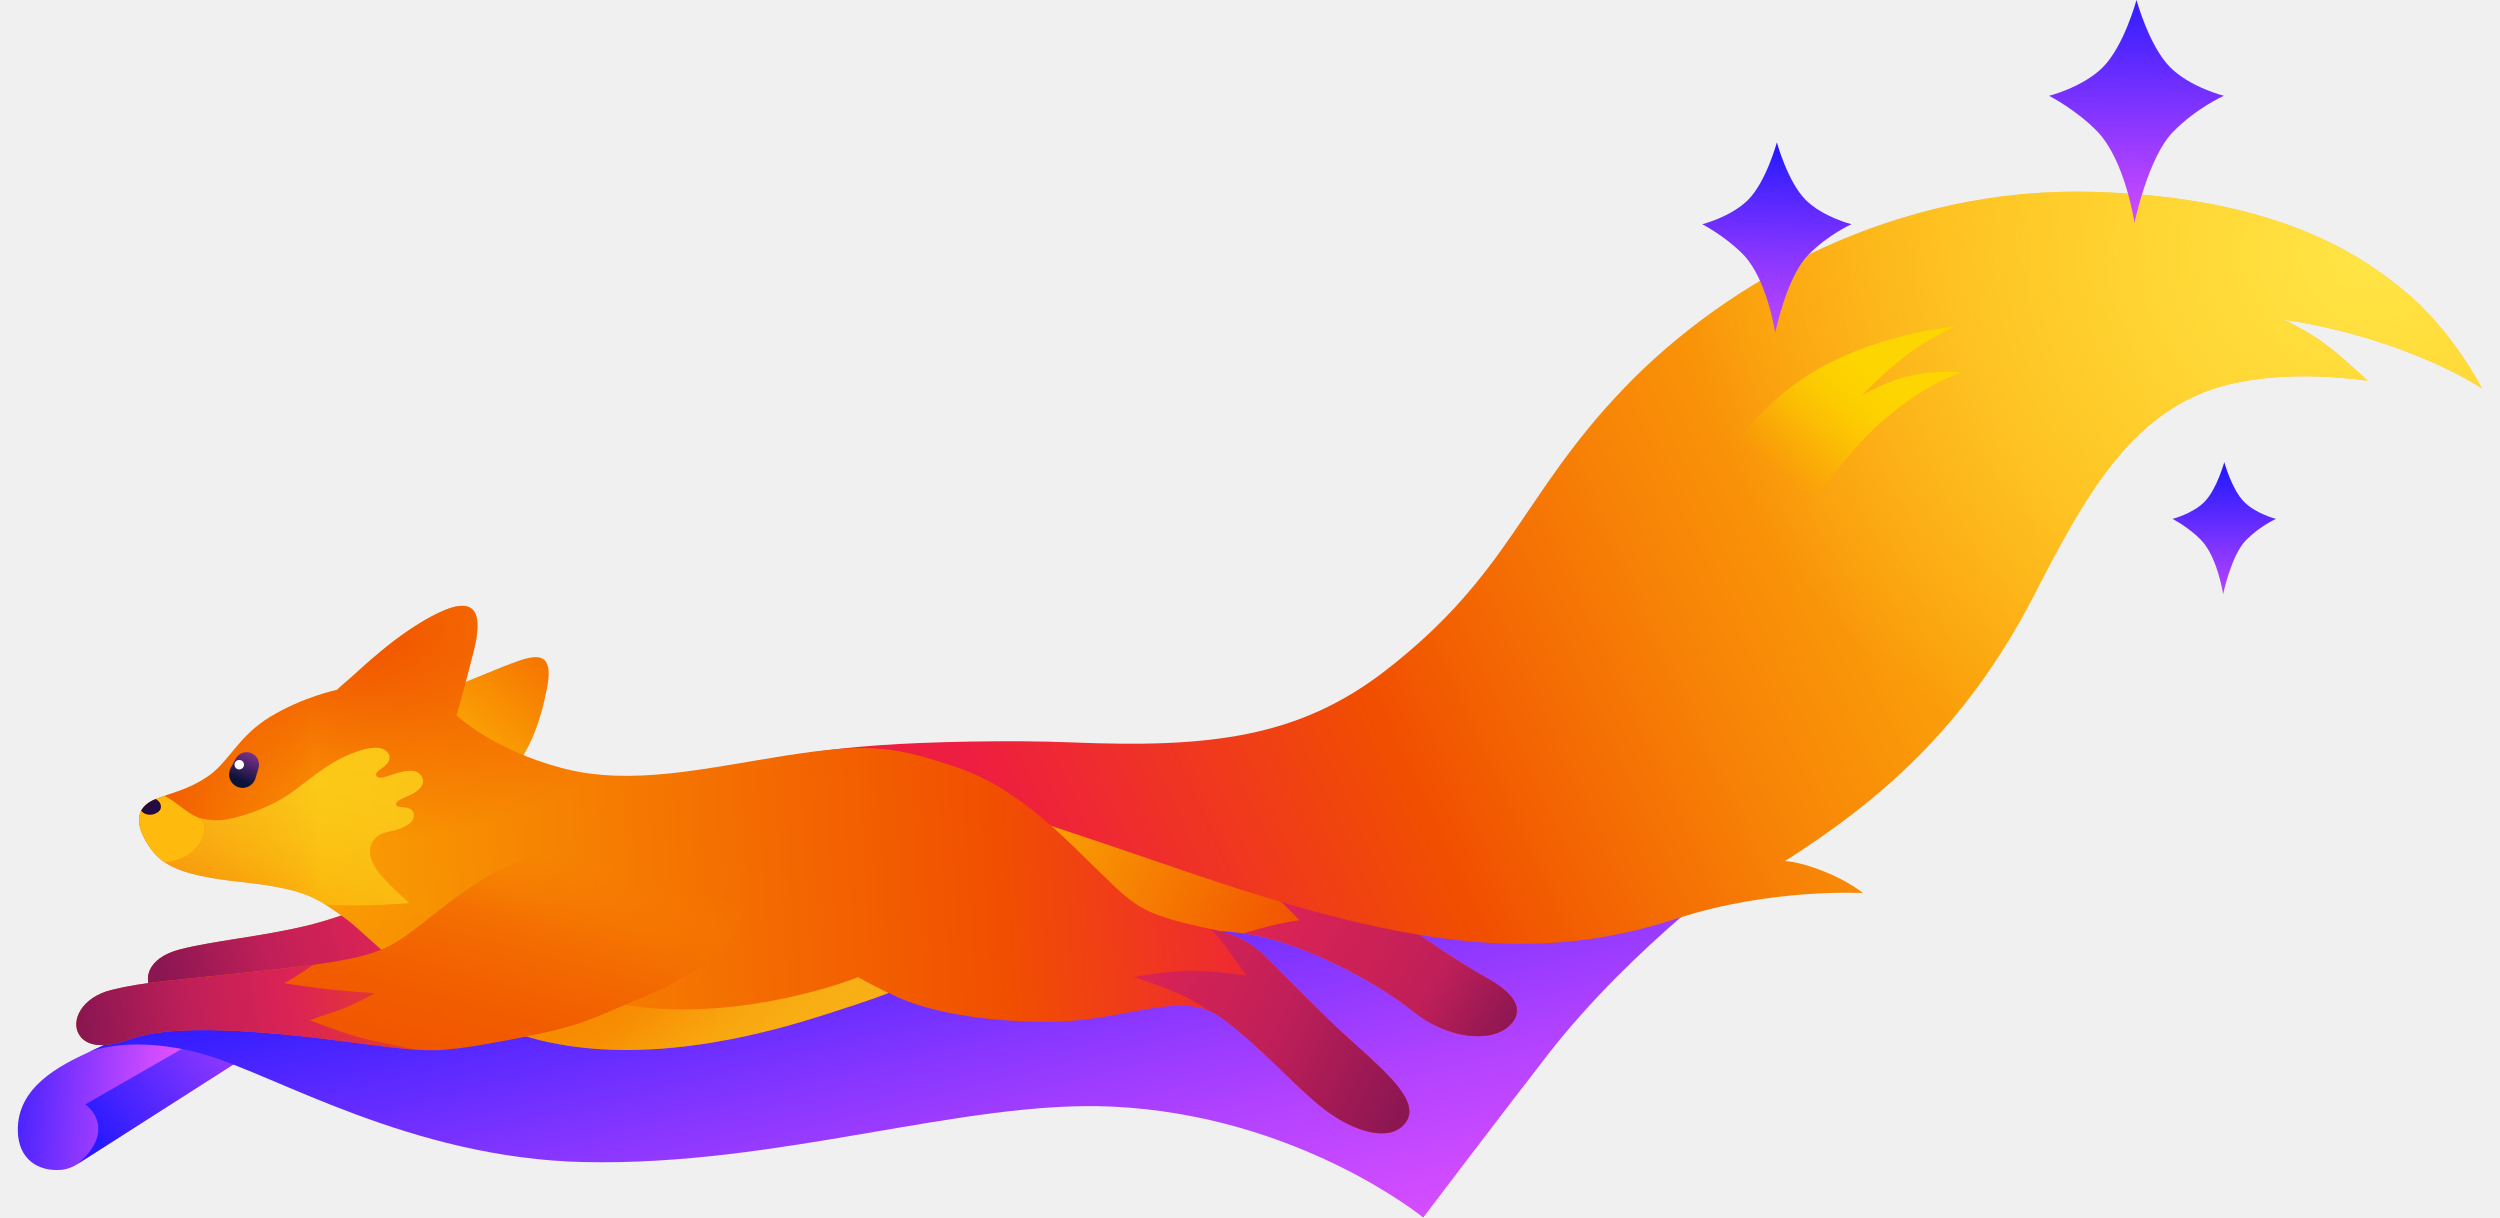
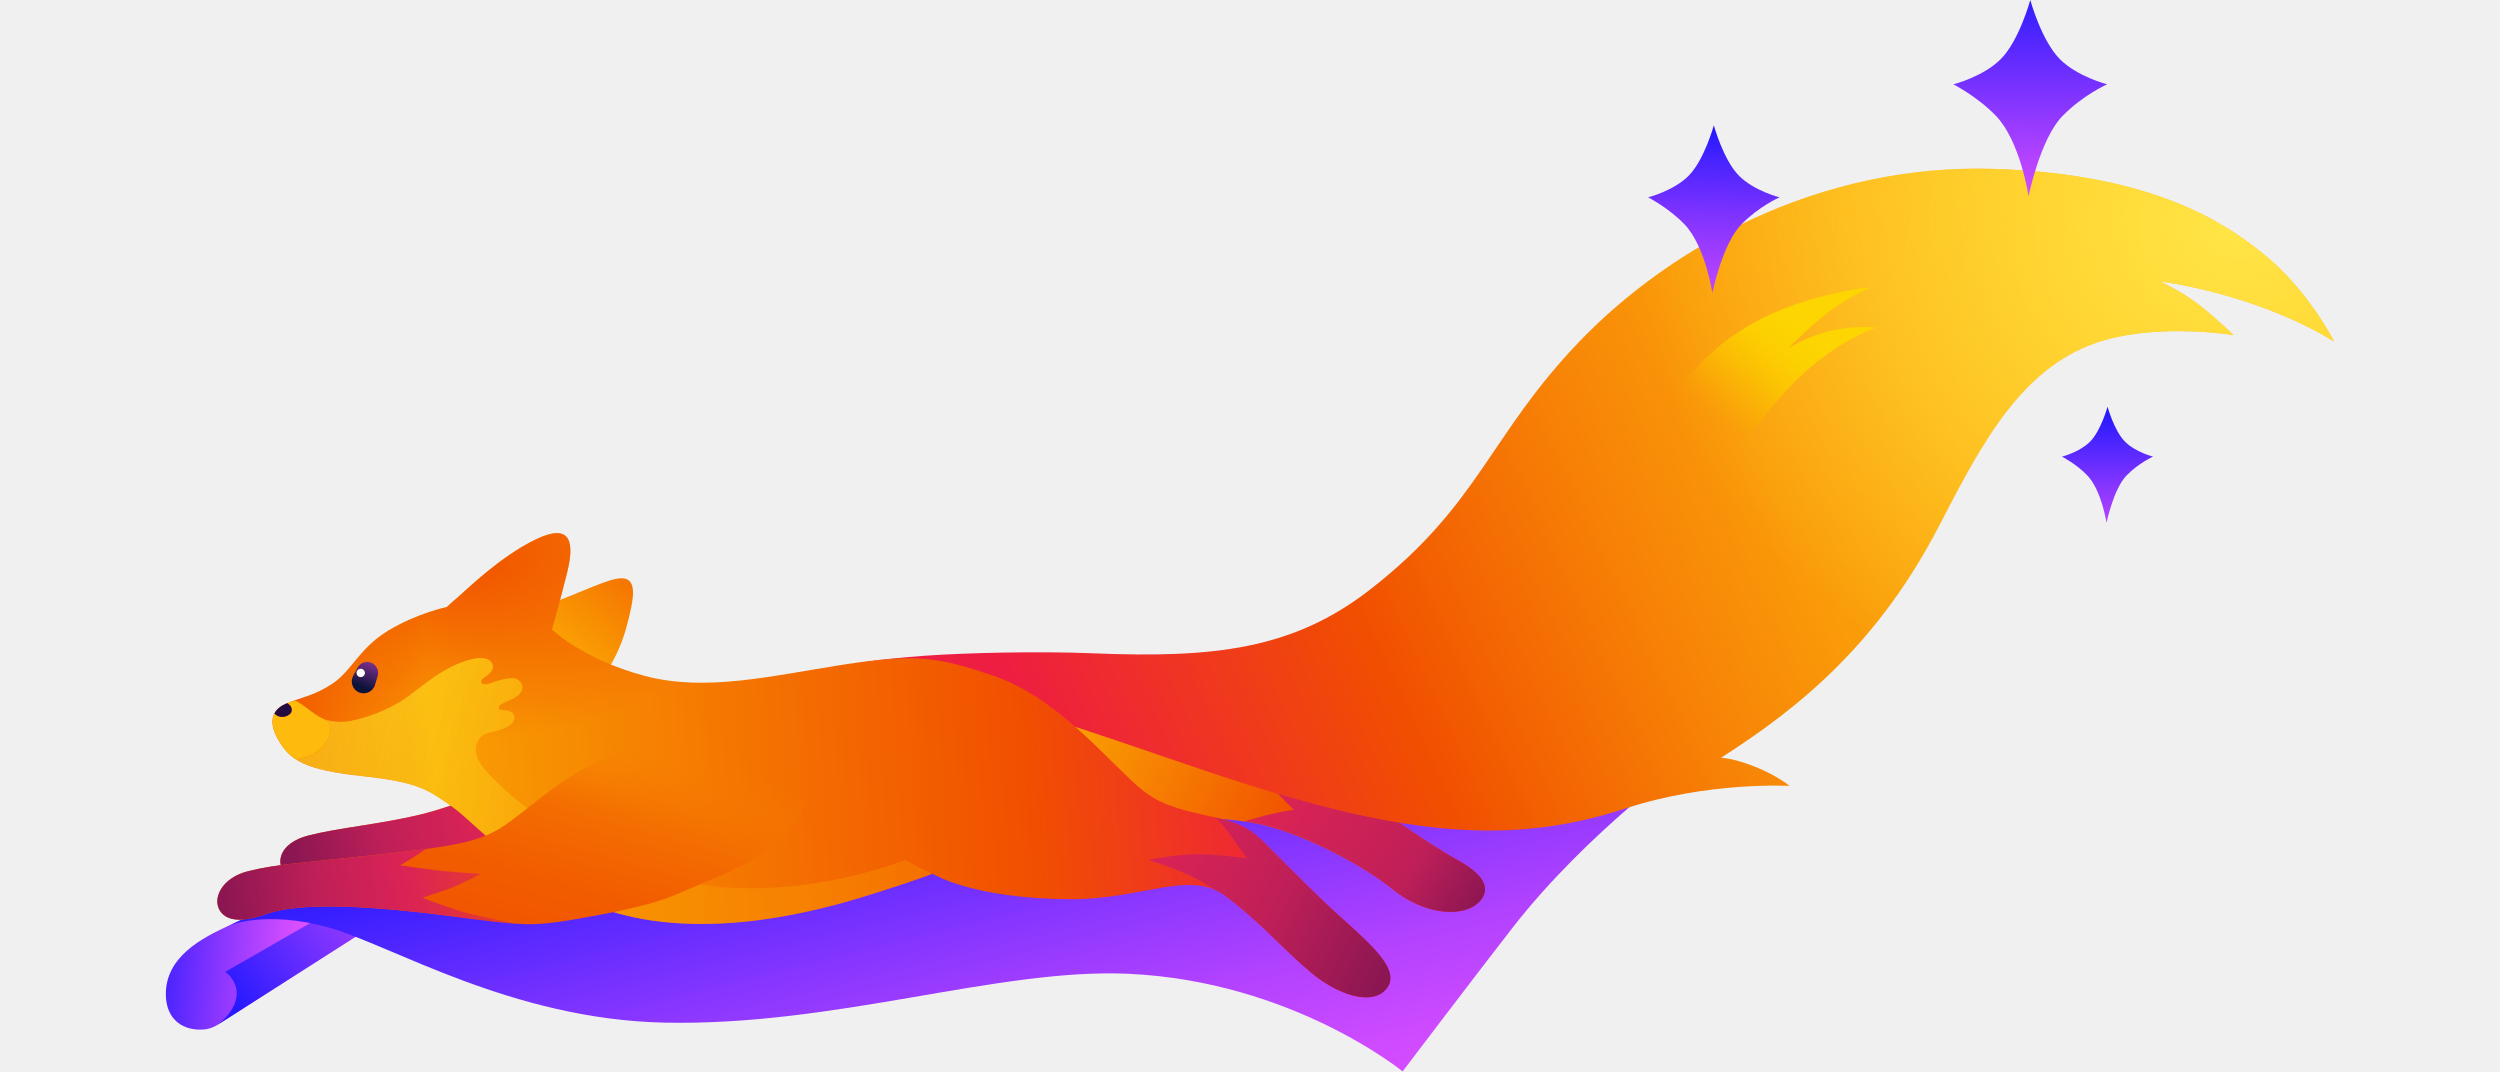
- <svg xmlns="http://www.w3.org/2000/svg" width="616" height="300" fill="none" viewBox="0 0 616 300">
-   <g clip-path="url(#clip0_24_1676)">
-     <path fill="url(#paint0_linear_24_1676)" d="M18.763 287.023s-1.725 1.073-3.637 1.225c-5.872.482-10.546-2.699-10.734-9.465-.304-10.93 10.323-16.229 17.687-19.643s28.652-11.833 28.652-11.833l28.125-4.469-9.991 12.182-50.11 31.994z" />
-     <path fill="url(#paint1_linear_24_1676)" d="M21.024 272.107s4.397 2.994 2.896 8.151c-1.162 3.995-5.157 6.765-5.157 6.765l50.11-31.995-10.778-4.209-37.062 21.297z" />
-     <path fill="url(#paint2_linear_24_1676)" d="M22.079 259.14s10.34-4.353 27.866.554c17.525 4.906 51.164 25.703 93.937 26.641 48.019 1.055 93.58-15.336 130.035-13.674 45.919 2.101 76.76 27.339 76.76 27.339s21.449-28.25 30.842-40.306c21.029-26.99 50.119-47.671 50.119-47.671s-50.476-6.658-100.247-7.712c-49.77-1.055-234.196 23.486-248.156 28.044S22.07 259.14 22.07 259.14z" />
-     <path fill="url(#paint3_linear_24_1676)" d="M251.19 227.368c33.871 1.922 48.895.787 60.727 3.682 11.833 2.896 27.705 11.216 36.115 18.053s19.394 8.124 24.014 3.504c3.941-3.942.787-8.151-6.05-11.833-4.272-2.297-23.925-14.46-44.427-32.075-13.584-11.672-57.76-21.557-73.266-22.343s-30.234-1.573-34.702 6.05c-9.992 17.052 14.46 33.649 37.589 34.962" />
-     <path fill="url(#paint4_linear_24_1676)" d="M372.037 252.607c3.941-3.942.787-8.151-6.05-11.833-4.272-2.297-23.925-14.46-44.427-32.075-1.858-1.591-4.298-3.155-7.14-4.665l-11.243-2.002s-2.976 8.061 2.279 11.395 14.719 13.316 14.719 13.316-5.085.697-9.813 2.1c-1.358.402-2.752.786-4.057 1.135 1.975.277 3.834.617 5.612 1.055 11.833 2.895 27.705 11.216 36.115 18.052s19.394 8.124 24.014 3.504z" />
-     <path fill="url(#paint5_linear_24_1676)" d="M38.264 245.242c-3.54-3.539-2.1-9.205 6.05-11.305s19.975-3.155 31.02-5.782c11.038-2.628 26.026-9.205 34.963-13.406 8.937-4.209 26.284 4.469 13.933 16.829-6.837 6.836-34.962 13.933-53.104 13.933-18.143 0-29.967 2.627-32.862-.26z" />
-     <path fill="url(#paint6_linear_24_1676)" d="M38.264 245.242c-3.54-3.539-2.1-9.205 6.05-11.305s19.975-3.155 31.02-5.782c11.038-2.628 26.026-9.205 34.963-13.406 8.937-4.209 26.284 4.469 13.933 16.829-6.837 6.836-34.962 13.933-53.104 13.933-18.143 0-29.967 2.627-32.862-.26z" />
-     <path fill="url(#paint7_linear_24_1676)" d="M102.405 172.691c12.619-4.468 20.243-8.15 25.766-9.991 5.523-1.842 8.151-.787 6.569 7.096-1.573 7.882-4.21 16.301-10.778 22.61s-21.557-19.715-21.557-19.715" />
-     <path fill="url(#paint8_linear_24_1676)" d="M439.798 212.184c23.067-14.683 44.453-32.701 61.281-65.303 12.226-23.692 23.612-45.204 46.205-51.656 16.328-4.666 36.106-1.403 36.106-1.403-9.116-8.41-11.913-10.69-20.68-15.068 18.222 2.627 36.901 9.41 48.805 16.908 0 0-7.159-14.353-19.778-24.523-9.839-7.927-29.993-22.45-75.563-23.853-49.091-1.51-90.783 22.084-116.021 48.368s-27.911 45.579-58.538 69.396c-21.556 16.766-43.613 19.277-77.61 17.874-15.202-.625-35.846-.134-47.321.697-28.054 2.056-29.645 5.613-29.645 5.613 24.533-1.403 48.368 5.961 103.402 24.89 55.026 18.928 87.548 23.772 122.68 12.234 23.129-7.596 45.918-6.309 45.918-6.309s-3.503-2.923-9.696-5.371c-6.194-2.458-9.545-2.512-9.545-2.512z" />
-     <path fill="url(#paint9_radial_24_1676)" d="M591.737 71.148c-9.839-7.927-29.992-22.45-75.563-23.853-45.766-1.412-85.09 19-110.659 43.077 10.09 35.918 38.019 66.599 76.153 86.091 6.953-8.374 13.468-18.062 19.412-29.573 12.226-23.692 23.611-45.204 46.204-51.656 16.328-4.666 36.106-1.404 36.106-1.404-9.116-8.41-11.913-10.688-20.68-15.068 18.222 2.628 36.901 9.411 48.805 16.91 0 0-7.158-14.353-19.778-24.524" />
-     <path fill="url(#paint10_linear_24_1676)" d="M458.691 97.504s3.709-3.969 9.723-8.938 13.406-8.15 13.406-8.15-20.77 1.84-36.803 12.35c-16.033 10.52-23.924 25.498-26.552 33.122-2.627 7.623 5.782 17.087 17.347 7.623 11.564-9.464 11.216-11.198 20.242-21.815 13.406-15.774 27.339-19.975 27.339-19.975s-7.177-.768-14.46 1.314c-5.523 1.573-10.251 4.469-10.251 4.469z" />
-     <path fill="url(#paint11_linear_24_1676)" d="M112.477 176.284s2.101-7.364 4.21-15.774c2.1-8.41 1.403-14.371-8.759-9.464-10.161 4.906-19.625 14.371-21.735 16.122-2.109 1.752-3.154 2.806-3.154 2.806s-8.41 1.752-16.471 6.659c-8.062 4.906-10.162 11.216-15.426 14.719s-8.758 3.852-12.968 5.612c-4.209 1.761-5.255 5.255-2.1 10.519s7.007 8.062 23.13 9.813 18.58 3.852 25.586 8.759c7.007 4.906 23.835 25.238 50.825 30.842 26.99 5.612 56.036-3.182 68.128-7.043 12.512-3.986 15.291-5.228 15.291-5.228s10.966 6.98 38.483 7.159c20.279.125 33.595-8.41 43.64-.876 9.813 7.364 16.319 15.121 23.835 21.377 7.364 6.131 16.301 9.116 20.502 5.255 5.559-5.103-2.914-12.422-12.539-21.091-6.613-5.961-13.218-12.78-17.427-16.945-5.791-5.72-7.364-8.204-16.471-10.43-3.789-.92-10.743-2.082-16.123-4.611-4.879-2.297-8.168-5.961-11.663-9.286-7.364-7.006-19.625-20.68-35.051-25.935-15.425-5.255-21.735-6.31-42.058-3.155-20.332 3.155-38.554 7.713-55.731 3.155s-25.936-12.968-25.936-12.968z" />
-     <path fill="url(#paint12_radial_24_1676)" d="m48.953 201.486.053.027c2.467.662 4.826.805 7.248.322 3.504-.697 10.278-2.69 15.89-6.774 5.613-4.085 9.348-7.597 15.658-9.813s7.713-.116 8.061.697c.349.822.117 2.216-1.984 3.503s-1.287 2.69 1.055 1.984c2.332-.697 6.89-2.69 8.642-.581s-.232 3.968-2.216 4.907c-1.984.938-3.969 1.519-3.736 2.574s3.736-.117 4.325 2.1c.59 2.216-2.573 3.852-6.425 4.558-3.852.697-6.542 4.79-1.868 10.403 1.215 1.456 3.682 4.039 7.257 7.14 34.372-2.824 63.614-15.899 79.754-34.193-15.032 2.511-28.947 4.442-42.227.921-17.178-4.558-25.936-12.968-25.936-12.968s2.1-7.364 4.209-15.774c2.101-8.41 1.404-14.371-8.758-9.465s-19.626 14.371-21.735 16.123c-2.1 1.752-3.155 2.806-3.155 2.806s-8.41 1.752-16.47 6.658c-8.062 4.907-10.162 11.216-15.426 14.72-4.272 2.851-7.391 3.61-10.671 4.745.903.402 1.779.957 2.78 1.716 2.457 1.841 3.682 2.806 5.692 3.682z" />
-     <path fill="url(#paint13_radial_24_1676)" d="M218.936 244.67c-4.656-2.234-7.498-3.896-7.498-3.896s-27.339 11.037-55.991 7.096c-25.194-3.468-44.382-16.516-54.552-25.346-4.585.376-9.259.572-14.004.572-2.226 0-4.424-.044-6.614-.134 1.412.885 2.833 1.904 4.513 3.084 7.007 4.906 23.836 25.238 50.826 30.841 26.99 5.613 56.035-3.181 68.127-7.042 11.207-3.575 14.603-4.942 15.193-5.183z" opacity=".6" />
-     <path fill="url(#paint14_radial_24_1676)" d="M100.895 222.533c-3.575-3.101-6.042-5.684-7.257-7.14-4.674-5.613-1.984-9.697 1.868-10.403 3.852-.697 7.006-2.333 6.425-4.558-.58-2.225-4.093-1.055-4.325-2.1s1.752-1.636 3.736-2.574c1.984-.939 3.968-2.806 2.216-4.907s-6.31-.116-8.642.581c-2.333.697-3.155-.697-1.055-1.984s2.333-2.69 1.984-3.503c-.348-.822-1.751-2.923-8.06-.697s-10.046 5.728-15.659 9.813c-5.612 4.084-12.387 6.077-15.89 6.774-2.422.483-4.79.34-7.248-.322 1.966.912 2.11 4.21-.661 7.418-1.904 2.207-4.647 3.262-7.588 3.637 3.334 2.181 8.598 3.638 18.455 4.71 12.253 1.332 16.614 2.869 21.074 5.684 2.19.081 4.397.134 6.613.134 4.746 0 9.42-.196 14.005-.572z" opacity=".6" />
-     <path fill="url(#paint15_linear_24_1676)" d="M332.946 256.458c-6.613-5.961-13.218-12.78-17.427-16.944-5.791-5.72-7.364-8.205-16.471-10.43-.215-.054-.447-.107-.679-.161 1.358 1.43 3.011 3.307 4.289 5.184 2.101 3.074 4.558 6.309 4.558 6.309s-6.488-1.054-12.789-1.224-15.068 1.573-15.068 1.573 5.961 1.751 11.744 4.379c2.52 1.144 4.942 2.627 6.872 3.932a14.8 14.8 0 0 1 3.182 1.823c9.813 7.365 16.319 15.122 23.835 21.378 7.364 6.131 16.301 9.116 20.502 5.255 5.559-5.103-2.914-12.423-12.539-21.092z" />
-     <path fill="#ffbb0d" d="M48.336 208.94c2.78-3.208 2.628-6.506.661-7.418-.018 0-.035-.018-.053-.027-2.02-.875-3.245-1.841-5.693-3.682-1.01-.759-1.886-1.313-2.78-1.716a42 42 0 0 0-2.109.787c1.332.795 1.421 1.823 1.153 2.52-.26.67-1.913 1.805-3.673 1.126a2.8 2.8 0 0 1-1.064-.759c-.992 1.903-.643 4.468 1.287 7.703 1.225 2.047 2.565 3.718 4.683 5.103 2.94-.384 5.675-1.438 7.588-3.637" />
-     <path fill="#210b40" d="M35.842 200.53c1.76.679 3.414-.456 3.673-1.126.268-.697.179-1.734-1.153-2.52-.062.027-.125.044-.188.071-1.626.68-2.77 1.618-3.396 2.815.295.322.644.59 1.064.76" />
-     <path fill="url(#paint16_linear_24_1676)" d="M127.125 212.56c-9.116 3.682-15.836 9.321-23.656 15.425-8.758 6.837-11.913 8.32-38.653 11.216-21.815 2.359-29.17 2.672-37.402 4.728-7.364 1.841-10.09 7.641-7.855 11.1s7.775 2.466 10.635 1.635c3.52-1.019 9.464-4.558 38.787-1.868 16.846 1.546 29.993 4.219 38.554 3.968 4.648-.134 10.591-1.161 17.526-2.457 19.715-3.682 20.993-5.55 33.871-10.805s27.08-15.247 23.925-26.552-18.33-21.494-55.723-6.399z" />
-     <path fill="url(#paint17_linear_24_1676)" d="M90.519 256.11c-5.434-1.224-14.192-4.728-14.192-4.728s3.334-1.224 6.658-2.279c3.334-1.054 9.464-4.379 9.464-4.379s-4.379-.348-8.937-.697-13.495-1.752-13.495-1.752 1.225-.697 3.504-2.1c.84-.518 2.243-1.457 3.682-2.44-3.468.474-7.534.948-12.387 1.475-21.815 2.359-29.17 2.672-37.402 4.728-7.364 1.841-10.09 7.641-7.855 11.1 2.332 3.619 7.775 2.466 10.635 1.635 3.52-1.019 9.464-4.558 38.787-1.868 13.825 1.269 25.158 3.289 33.505 3.843-4.737-.983-9.58-1.993-11.967-2.529z" />
-     <path fill="url(#paint18_linear_24_1676)" d="m58.077 186.946-1.233 2.288a3.323 3.323 0 0 0 1.59 4.62 3.325 3.325 0 0 0 4.514-2.091l.75-2.485a3.07 3.07 0 0 0-1.742-3.7 3.065 3.065 0 0 0-3.888 1.368z" />
-     <path fill="#fff" d="M58.953 189.591a1.17 1.17 0 1 0 0-2.341 1.17 1.17 0 0 0 0 2.341" />
-     <path fill="url(#paint19_linear_24_1676)" d="M444.901 49.234c-4.424-4.424-7.078-14.156-7.078-14.156s-2.654 9.723-7.078 14.156c-4.245 4.245-11.324 6.015-11.324 6.015s5.827 3.003 10.198 7.57c5.836 6.104 7.784 19.196 7.784 19.196s2.833-13.798 8.141-19.196c4.987-5.077 10.671-7.57 10.671-7.57s-7.078-1.77-11.323-6.015z" />
-     <path fill="url(#paint20_linear_24_1676)" d="M534.719 16.56C529.535 11.377 526.434 0 526.434 0s-3.101 11.386-8.285 16.56c-4.969 4.97-13.253 7.043-13.253 7.043s6.819 3.512 11.94 8.856c6.828 7.141 9.107 22.46 9.107 22.46s3.315-16.15 9.527-22.46c5.835-5.934 12.494-8.856 12.494-8.856s-8.285-2.074-13.254-7.043z" />
-     <path fill="url(#paint21_linear_24_1676)" d="M552.968 123.68c-3.065-3.065-4.906-9.813-4.906-9.813s-1.841 6.739-4.907 9.813c-2.94 2.94-7.846 4.174-7.846 4.174s4.039 2.082 7.069 5.246c4.048 4.227 5.398 13.307 5.398 13.307s1.966-9.563 5.639-13.307c3.459-3.512 7.4-5.246 7.4-5.246s-4.906-1.225-7.847-4.174" />
+ <svg xmlns="http://www.w3.org/2000/svg" width="700" height="300" fill="none" viewBox="0 0 700 300">
+   <g clip-path="url(#a)">
+     <path fill="url(#b)" d="M60.813 287.024s-1.725 1.072-3.638 1.224c-5.871.483-10.546-2.699-10.733-9.464-.304-10.93 10.322-16.23 17.686-19.644s28.653-11.833 28.653-11.833l28.124-4.468-9.991 12.181-50.11 31.995z" />
+     <path fill="url(#c)" d="M63.074 272.107s4.397 2.994 2.895 8.151c-1.161 3.995-5.156 6.765-5.156 6.765l50.11-31.994-10.778-4.21-37.062 21.297z" />
+     <path fill="url(#d)" d="M64.128 259.14s10.34-4.353 27.866.554c17.526 4.906 51.165 25.703 93.938 26.641 48.019 1.055 93.58-15.336 130.034-13.673 45.919 2.1 76.761 27.338 76.761 27.338s21.449-28.25 30.842-40.306c21.029-26.99 50.119-47.67 50.119-47.67s-50.477-6.659-100.247-7.713-234.196 23.486-248.156 28.044-61.166 26.785-61.166 26.785z" />
+     <path fill="url(#e)" d="M293.239 227.369c33.872 1.921 48.895.786 60.728 3.682s27.705 11.216 36.115 18.053c8.41 6.836 19.393 8.123 24.014 3.503 3.941-3.941.786-8.151-6.051-11.833-4.272-2.297-23.924-14.46-44.426-32.075-13.584-11.672-57.76-21.556-73.266-22.343s-30.234-1.573-34.703 6.051c-9.992 17.052 14.46 33.648 37.589 34.962" />
+     <path fill="url(#f)" d="M414.086 252.607c3.942-3.942.787-8.151-6.05-11.833-4.272-2.297-23.925-14.46-44.426-32.075-1.859-1.591-4.299-3.155-7.141-4.665l-11.243-2.002s-2.976 8.061 2.279 11.395 14.72 13.316 14.72 13.316-5.086.697-9.813 2.1c-1.359.402-2.753.786-4.058 1.135 1.975.277 3.834.617 5.613 1.055 11.832 2.895 27.705 11.216 36.114 18.052 8.41 6.837 19.394 8.124 24.014 3.504z" />
+     <path fill="url(#g)" d="M80.313 245.242c-3.539-3.539-2.1-9.205 6.05-11.305s19.975-3.155 31.021-5.782c11.038-2.628 26.025-9.205 34.962-13.406 8.937-4.209 26.284 4.469 13.933 16.829-6.837 6.836-34.962 13.933-53.104 13.933s-29.966 2.627-32.862-.26z" />
+     <path fill="url(#h)" d="M80.313 245.242c-3.539-3.539-2.1-9.205 6.05-11.305s19.975-3.155 31.021-5.782c11.038-2.628 26.025-9.205 34.962-13.406 8.937-4.209 26.284 4.469 13.933 16.829-6.837 6.836-34.962 13.933-53.104 13.933s-29.966 2.627-32.862-.26z" />
+     <path fill="url(#i)" d="M144.455 172.691c12.619-4.468 20.242-8.15 25.765-9.991s8.151-.787 6.569 7.096c-1.573 7.882-4.209 16.301-10.778 22.611-6.569 6.309-21.556-19.716-21.556-19.716" />
+     <path fill="url(#j)" d="M481.848 212.184c23.066-14.683 44.453-32.7 61.281-65.303 12.226-23.692 23.612-45.204 46.205-51.656 16.328-4.665 36.106-1.403 36.106-1.403-9.116-8.41-11.913-10.689-20.681-15.068 18.223 2.627 36.901 9.41 48.806 16.909 0 0-7.159-14.353-19.778-24.524-9.84-7.927-29.993-22.45-75.563-23.853-49.092-1.51-90.783 22.084-116.021 48.368-25.239 26.284-27.911 45.579-58.538 69.396-21.557 16.766-43.613 19.278-77.61 17.874-15.202-.625-35.847-.134-47.322.698-28.053 2.055-29.644 5.612-29.644 5.612 24.532-1.403 48.367 5.961 103.402 24.89 55.026 18.929 87.548 23.772 122.679 12.235 23.129-7.597 45.919-6.31 45.919-6.31s-3.503-2.922-9.697-5.371c-6.193-2.458-9.544-2.511-9.544-2.511z" />
+     <path fill="url(#k)" d="M633.787 71.148c-9.84-7.927-29.993-22.45-75.563-23.853-45.767-1.412-85.09 19-110.659 43.077 10.09 35.918 38.018 66.599 76.153 86.091 6.953-8.374 13.468-18.062 19.411-29.573 12.226-23.692 23.612-45.204 46.205-51.656 16.328-4.666 36.106-1.404 36.106-1.404-9.116-8.41-11.913-10.688-20.681-15.067 18.223 2.627 36.902 9.41 48.806 16.908 0 0-7.159-14.353-19.778-24.523" />
+     <path fill="url(#l)" d="M500.74 97.504s3.709-3.968 9.724-8.937c6.015-4.97 13.406-8.151 13.406-8.151s-20.77 1.841-36.803 12.351c-16.033 10.519-23.925 25.498-26.552 33.121-2.628 7.623 5.782 17.088 17.346 7.623s11.217-11.198 20.243-21.815c13.406-15.774 27.339-19.975 27.339-19.975s-7.177-.768-14.461 1.314c-5.523 1.573-10.251 4.469-10.251 4.469z" />
+     <path fill="url(#m)" d="M154.527 176.284s2.1-7.364 4.209-15.774c2.101-8.41 1.403-14.371-8.758-9.464-10.161 4.906-19.626 14.371-21.735 16.122-2.109 1.752-3.155 2.806-3.155 2.806s-8.41 1.752-16.471 6.659c-8.061 4.906-10.161 11.216-15.425 14.719s-8.759 3.852-12.968 5.612c-4.21 1.761-5.255 5.255-2.1 10.519s7.007 8.062 23.129 9.813 18.58 3.852 25.587 8.759c7.007 4.906 23.835 25.238 50.825 30.842 26.99 5.612 56.036-3.182 68.127-7.043 12.512-3.986 15.292-5.228 15.292-5.228s10.966 6.98 38.483 7.159c20.278.125 33.594-8.41 43.64-.876 9.813 7.364 16.319 15.121 23.835 21.377 7.364 6.131 16.301 9.116 20.502 5.255 5.558-5.103-2.914-12.422-12.539-21.091-6.614-5.961-13.218-12.78-17.427-16.945-5.792-5.72-7.365-8.204-16.472-10.43-3.789-.92-10.742-2.082-16.122-4.611-4.88-2.297-8.169-5.961-11.663-9.286-7.364-7.006-19.626-20.68-35.051-25.935s-21.735-6.31-42.058-3.155c-20.332 3.155-38.555 7.713-55.732 3.155s-25.935-12.968-25.935-12.968z" />
+     <path fill="url(#n)" d="m91.002 201.486.053.027c2.467.662 4.826.805 7.248.322 3.504-.697 10.278-2.69 15.891-6.774 5.612-4.085 9.348-7.597 15.657-9.813 6.31-2.217 7.713-.116 8.062.697.348.822.116 2.216-1.984 3.503s-1.287 2.69 1.054 1.984c2.333-.697 6.891-2.69 8.642-.581 1.752 2.109-.232 3.968-2.216 4.907-1.984.938-3.968 1.519-3.736 2.574.233 1.054 3.736-.117 4.326 2.1s-2.574 3.852-6.426 4.558c-3.852.697-6.542 4.79-1.868 10.403 1.216 1.456 3.682 4.039 7.257 7.14 34.372-2.824 63.614-15.899 79.755-34.193-15.033 2.511-28.948 4.442-42.228.921-17.177-4.558-25.936-12.968-25.936-12.968s2.101-7.364 4.21-15.774c2.1-8.41 1.403-14.371-8.759-9.465-10.161 4.907-19.625 14.371-21.735 16.123-2.1 1.752-3.154 2.806-3.154 2.806s-8.41 1.752-16.471 6.658-10.162 11.216-15.426 14.72c-4.272 2.851-7.39 3.61-10.67 4.745.902.403 1.778.957 2.779 1.716 2.457 1.841 3.682 2.807 5.693 3.682z" />
+     <path fill="url(#o)" d="M253.487 240.774s-27.338 11.037-55.991 7.096c-25.193-3.468-44.381-16.516-54.552-25.346-3.574-3.101-6.041-5.683-7.257-7.14-4.674-5.604-1.984-9.697 1.868-10.403 3.852-.697 7.007-2.333 6.426-4.558s-4.093-1.054-4.326-2.1c-.232-1.055 1.752-1.636 3.736-2.574s3.968-2.806 2.217-4.906c-1.752-2.101-6.31-.117-8.643.58-2.332.698-3.154-.697-1.054-1.984s2.332-2.69 1.984-3.503c-.349-.822-1.752-2.922-8.061-.697s-10.046 5.729-15.658 9.813c-5.613 4.084-12.387 6.077-15.89 6.774-2.422.483-4.79.34-7.248-.322 1.966.912 2.109 4.21-.662 7.418-1.903 2.208-4.647 3.262-7.587 3.638 3.333 2.18 8.597 3.637 18.455 4.709 12.253 1.332 16.614 2.869 21.074 5.684 1.412.885 2.833 1.904 4.513 3.084 7.006 4.906 23.835 25.238 50.825 30.842s56.036-3.182 68.127-7.043c11.207-3.575 14.604-4.942 15.193-5.183-4.656-2.235-7.498-3.897-7.498-3.897z" opacity=".6" />
+     <path fill="url(#p)" d="M374.996 256.459c-6.614-5.961-13.218-12.78-17.428-16.945-5.791-5.72-7.364-8.204-16.471-10.43a39 39 0 0 0-.679-.16c1.359 1.43 3.012 3.306 4.29 5.183 2.1 3.074 4.558 6.31 4.558 6.31s-6.488-1.055-12.789-1.225c-6.301-.169-15.068 1.573-15.068 1.573s5.961 1.752 11.743 4.379c2.521 1.144 4.942 2.628 6.873 3.933a14.8 14.8 0 0 1 3.181 1.823c9.813 7.364 16.32 15.121 23.836 21.377 7.364 6.131 16.301 9.116 20.501 5.255 5.559-5.103-2.913-12.422-12.538-21.091z" />
+     <path fill="#ffbb0d" d="M90.385 208.94c2.78-3.208 2.628-6.506.662-7.418-.018 0-.036-.017-.054-.026-2.02-.876-3.244-1.841-5.693-3.682-1.01-.76-1.886-1.314-2.78-1.716-.687.241-1.394.491-2.108.786 1.331.796 1.42 1.823 1.152 2.52-.259.671-1.912 1.806-3.673 1.126a2.75 2.75 0 0 1-1.063-.759c-.992 1.903-.644 4.468 1.287 7.704 1.224 2.046 2.565 3.717 4.683 5.103 2.94-.385 5.675-1.439 7.587-3.638" />
+     <path fill="#210b40" d="M77.891 200.53c1.761.68 3.414-.455 3.673-1.126.269-.697.18-1.734-1.152-2.52-.063.027-.126.045-.188.072-1.627.679-2.77 1.617-3.396 2.815.295.321.643.59 1.063.759" />
+     <path fill="url(#q)" d="M169.175 212.56c-9.116 3.682-15.837 9.321-23.657 15.425-8.758 6.837-11.913 8.321-38.652 11.216-21.816 2.36-29.171 2.673-37.402 4.728-7.364 1.841-10.09 7.641-7.856 11.1s7.775 2.467 10.635 1.635c3.522-1.018 9.465-4.557 38.787-1.867 16.847 1.546 29.993 4.218 38.555 3.968 4.647-.134 10.59-1.162 17.525-2.458 19.716-3.682 20.994-5.55 33.872-10.805s27.079-15.247 23.925-26.552-18.33-21.494-55.723-6.399z" />
+     <path fill="url(#r)" d="M132.569 256.11c-5.434-1.224-14.192-4.727-14.192-4.727s3.333-1.225 6.658-2.279c3.333-1.055 9.464-4.38 9.464-4.38s-4.379-.348-8.937-.697c-4.558-.348-13.495-1.751-13.495-1.751s1.224-.697 3.503-2.101c.84-.518 2.243-1.456 3.682-2.439-3.467.473-7.534.947-12.386 1.474-21.816 2.36-29.171 2.672-37.402 4.728-7.364 1.841-10.09 7.641-7.856 11.1 2.333 3.619 7.775 2.466 10.635 1.635 3.522-1.019 9.465-4.558 38.787-1.868 13.826 1.269 25.158 3.289 33.505 3.843-4.736-.983-9.58-1.993-11.966-2.529z" />
+     <path fill="url(#s)" d="m100.127 186.946-1.233 2.288a3.323 3.323 0 0 0 1.59 4.62 3.324 3.324 0 0 0 4.514-2.091l.75-2.484a3.064 3.064 0 0 0-5.63-2.333z" />
+     <path fill="#fff" d="M101.003 189.592a1.171 1.171 0 1 0-.002-2.342 1.171 1.171 0 0 0 .002 2.342" />
+     <path fill="url(#t)" d="M486.951 49.235c-4.424-4.424-7.079-14.157-7.079-14.157s-2.654 9.724-7.078 14.156c-4.245 4.246-11.323 6.015-11.323 6.015s5.827 3.003 10.197 7.57c5.836 6.104 7.784 19.197 7.784 19.197s2.833-13.8 8.142-19.197c4.987-5.076 10.671-7.57 10.671-7.57s-7.078-1.77-11.323-6.015z" />
+     <path fill="url(#u)" d="M576.768 16.56C571.585 11.377 568.484 0 568.484 0s-3.101 11.386-8.285 16.56c-4.969 4.97-13.254 7.043-13.254 7.043s6.819 3.512 11.94 8.856c6.828 7.141 9.107 22.46 9.107 22.46s3.316-16.15 9.527-22.46c5.836-5.934 12.494-8.856 12.494-8.856s-8.285-2.074-13.254-7.043z" />
+     <path fill="url(#v)" d="M595.018 123.68c-3.065-3.065-4.906-9.813-4.906-9.813s-1.841 6.739-4.907 9.813c-2.94 2.941-7.847 4.174-7.847 4.174s4.04 2.082 7.07 5.246c4.048 4.227 5.398 13.307 5.398 13.307s1.966-9.562 5.639-13.307c3.459-3.512 7.4-5.246 7.4-5.246s-4.907-1.224-7.847-4.174" />
  </g>
  <defs>
-     <linearGradient id="paint0_linear_24_1676" x1="-3.508" x2="99.823" y1="262.411" y2="268.979" gradientUnits="userSpaceOnUse">
+     <linearGradient id="b" x1="38.541" x2="141.872" y1="262.411" y2="268.98" gradientUnits="userSpaceOnUse">
      <stop stop-color="#271aff" />
      <stop offset=".22" stop-color="#8635ff" />
      <stop offset=".39" stop-color="#cb4aff" />
      <stop offset=".47" stop-color="#e752ff" />
    </linearGradient>
-     <linearGradient id="paint1_linear_24_1676" x1="22.794" x2="97.401" y1="278.998" y2="227.02" gradientUnits="userSpaceOnUse">
+     <linearGradient id="c" x1="64.843" x2="139.45" y1="278.998" y2="227.02" gradientUnits="userSpaceOnUse">
      <stop stop-color="#271aff" />
      <stop offset=".09" stop-color="#3f21ff" />
      <stop offset=".33" stop-color="#7a32ff" />
      <stop offset=".54" stop-color="#a93fff" />
      <stop offset=".74" stop-color="#ca49ff" />
      <stop offset=".89" stop-color="#df4fff" />
      <stop offset="1" stop-color="#e752ff" />
    </linearGradient>
-     <linearGradient id="paint2_linear_24_1676" x1="218.784" x2="267.857" y1="203.113" y2="400.381" gradientUnits="userSpaceOnUse">
+     <linearGradient id="d" x1="260.834" x2="309.907" y1="203.113" y2="400.382" gradientUnits="userSpaceOnUse">
      <stop stop-color="#271aff" />
      <stop offset=".14" stop-color="#5728ff" />
      <stop offset=".3" stop-color="#8a37ff" />
      <stop offset=".44" stop-color="#b242ff" />
      <stop offset=".58" stop-color="#cf4bff" />
      <stop offset=".7" stop-color="#e050ff" />
      <stop offset=".78" stop-color="#e752ff" />
    </linearGradient>
-     <linearGradient id="paint3_linear_24_1676" x1="188.3" x2="371.358" y1="169.93" y2="263.984" gradientUnits="userSpaceOnUse">
+     <linearGradient id="e" x1="230.349" x2="413.408" y1="169.93" y2="263.984" gradientUnits="userSpaceOnUse">
      <stop stop-color="#f14f00" />
      <stop offset=".38" stop-color="#fa9f03" />
      <stop offset=".71" stop-color="#f14f00" />
      <stop offset="1" stop-color="#ed0b5b" />
    </linearGradient>
-     <linearGradient id="paint4_linear_24_1676" x1="254.443" x2="371.063" y1="180.324" y2="256.557" gradientUnits="userSpaceOnUse">
+     <linearGradient id="f" x1="296.492" x2="413.112" y1="180.324" y2="256.557" gradientUnits="userSpaceOnUse">
      <stop offset=".18" stop-color="#db2355" stop-opacity="0" />
      <stop offset=".54" stop-color="#db2355" />
      <stop offset=".84" stop-color="#bf1f58" />
      <stop offset="1" stop-color="#8a1652" />
    </linearGradient>
-     <linearGradient id="paint5_linear_24_1676" x1="82.708" x2="82.306" y1="213.954" y2="246.02" gradientUnits="userSpaceOnUse">
+     <linearGradient id="g" x1="124.757" x2="124.355" y1="213.954" y2="246.02" gradientUnits="userSpaceOnUse">
      <stop stop-color="#f14f00" />
      <stop offset=".32" stop-color="#fa9f03" />
      <stop offset=".73" stop-color="#f14f00" />
      <stop offset="1" stop-color="#ed0b5b" />
    </linearGradient>
-     <linearGradient id="paint6_linear_24_1676" x1="134.391" x2="40.775" y1="220.549" y2="244.67" gradientUnits="userSpaceOnUse">
+     <linearGradient id="h" x1="176.441" x2="82.825" y1="220.549" y2="244.67" gradientUnits="userSpaceOnUse">
      <stop stop-color="#db2355" stop-opacity="0" />
      <stop offset=".45" stop-color="#db2355" />
      <stop offset=".73" stop-color="#bf1f58" />
      <stop offset="1" stop-color="#8a1652" />
    </linearGradient>
-     <linearGradient id="paint7_linear_24_1676" x1="165.278" x2="76.935" y1="122.894" y2="224.205" gradientUnits="userSpaceOnUse">
+     <linearGradient id="i" x1="207.327" x2="118.984" y1="122.894" y2="224.205" gradientUnits="userSpaceOnUse">
      <stop offset=".21" stop-color="#f14f00" />
      <stop offset=".56" stop-color="#fa9f03" />
      <stop offset=".73" stop-color="#f14f00" />
      <stop offset="1" stop-color="#ed0b5b" />
    </linearGradient>
-     <linearGradient id="paint8_linear_24_1676" x1="613.213" x2="258.438" y1="66.814" y2="231.274" gradientUnits="userSpaceOnUse">
+     <linearGradient id="j" x1="655.263" x2="300.487" y1="66.814" y2="231.274" gradientUnits="userSpaceOnUse">
      <stop stop-color="#ffbb0d" />
      <stop offset=".16" stop-color="#feb70c" />
      <stop offset=".3" stop-color="#fdad0b" />
      <stop offset=".44" stop-color="#fa9b09" />
      <stop offset=".56" stop-color="#f78206" />
      <stop offset=".68" stop-color="#f36302" />
      <stop offset=".75" stop-color="#f14f00" />
      <stop offset="1" stop-color="#ee1d42" />
    </linearGradient>
-     <linearGradient id="paint10_linear_24_1676" x1="462.927" x2="427.089" y1="91.748" y2="133.153" gradientUnits="userSpaceOnUse">
+     <linearGradient id="l" x1="504.977" x2="469.139" y1="91.748" y2="133.154" gradientUnits="userSpaceOnUse">
      <stop stop-color="#fdd500" />
      <stop offset=".1" stop-color="#fcd300" stop-opacity=".99" />
      <stop offset=".19" stop-color="#fcd000" stop-opacity=".94" />
      <stop offset=".27" stop-color="#fccb00" stop-opacity=".87" />
      <stop offset=".36" stop-color="#fbc400" stop-opacity=".76" />
      <stop offset=".44" stop-color="#fbbb00" stop-opacity=".63" />
      <stop offset=".53" stop-color="#faaf00" stop-opacity=".46" />
      <stop offset=".61" stop-color="#f9a200" stop-opacity=".27" />
      <stop offset=".69" stop-color="#f89300" stop-opacity=".05" />
      <stop offset=".71" stop-color="#f89000" stop-opacity="0" />
    </linearGradient>
-     <linearGradient id="paint11_linear_24_1676" x1="32.178" x2="350.811" y1="226.564" y2="206.482" gradientUnits="userSpaceOnUse">
+     <linearGradient id="m" x1="74.227" x2="392.861" y1="226.564" y2="206.482" gradientUnits="userSpaceOnUse">
      <stop stop-color="#f14f00" />
      <stop offset=".04" stop-color="#f36100" />
      <stop offset=".13" stop-color="#f89002" />
      <stop offset=".15" stop-color="#fa9f03" />
      <stop offset=".27" stop-color="#f78c02" />
      <stop offset=".67" stop-color="#f14f00" />
      <stop offset="1" stop-color="#ed0b5b" />
    </linearGradient>
-     <linearGradient id="paint15_linear_24_1676" x1="225.37" x2="348.926" y1="207.76" y2="269.042" gradientUnits="userSpaceOnUse">
+     <linearGradient id="p" x1="267.42" x2="390.975" y1="207.761" y2="269.042" gradientUnits="userSpaceOnUse">
      <stop offset=".15" stop-color="#db2355" stop-opacity="0" />
      <stop offset=".46" stop-color="#db2355" />
      <stop offset=".73" stop-color="#bf1f58" />
      <stop offset="1" stop-color="#8a1652" />
    </linearGradient>
-     <linearGradient id="paint16_linear_24_1676" x1="120.557" x2="73.556" y1="166.65" y2="337.786" gradientUnits="userSpaceOnUse">
+     <linearGradient id="q" x1="162.606" x2="115.606" y1="166.65" y2="337.786" gradientUnits="userSpaceOnUse">
      <stop offset=".21" stop-color="#f67b02" stop-opacity="0" />
      <stop offset=".32" stop-color="#f46f01" />
      <stop offset=".44" stop-color="#f25d00" />
      <stop offset=".58" stop-color="#f15200" />
      <stop offset=".73" stop-color="#f14f00" />
      <stop offset="1" stop-color="#ed0b5b" />
    </linearGradient>
-     <linearGradient id="paint17_linear_24_1676" x1="127.948" x2="20.47" y1="242.374" y2="257.2" gradientUnits="userSpaceOnUse">
+     <linearGradient id="r" x1="169.997" x2="62.52" y1="242.374" y2="257.201" gradientUnits="userSpaceOnUse">
      <stop stop-color="#db2355" stop-opacity="0" />
      <stop offset=".52" stop-color="#db2355" />
      <stop offset=".75" stop-color="#bf1f58" />
      <stop offset="1" stop-color="#8a1652" />
    </linearGradient>
-     <linearGradient id="paint18_linear_24_1676" x1="63.073" x2="58.614" y1="182.781" y2="193.631" gradientUnits="userSpaceOnUse">
+     <linearGradient id="s" x1="105.123" x2="100.663" y1="182.781" y2="193.631" gradientUnits="userSpaceOnUse">
      <stop offset=".16" stop-color="#8e3499" />
      <stop offset=".88" stop-color="#0b1339" />
    </linearGradient>
-     <linearGradient id="paint19_linear_24_1676" x1="438.627" x2="436.214" y1="30.288" y2="105.279" gradientUnits="userSpaceOnUse">
+     <linearGradient id="t" x1="480.677" x2="478.264" y1="30.288" y2="105.279" gradientUnits="userSpaceOnUse">
      <stop offset=".09" stop-color="#271aff" />
      <stop offset=".19" stop-color="#4623ff" />
      <stop offset=".4" stop-color="#7f33ff" />
      <stop offset=".59" stop-color="#ab40ff" />
      <stop offset=".76" stop-color="#cc4aff" />
      <stop offset=".9" stop-color="#df4fff" />
      <stop offset=".99" stop-color="#e752ff" />
    </linearGradient>
-     <linearGradient id="paint20_linear_24_1676" x1="526.783" x2="525.791" y1="-3.477" y2="75.581" gradientUnits="userSpaceOnUse">
+     <linearGradient id="u" x1="568.832" x2="567.84" y1="-3.477" y2="75.581" gradientUnits="userSpaceOnUse">
      <stop stop-color="#271aff" />
      <stop offset=".83" stop-color="#e752ff" />
    </linearGradient>
-     <linearGradient id="paint21_linear_24_1676" x1="547.919" x2="548.419" y1="116.039" y2="157.257" gradientUnits="userSpaceOnUse">
+     <linearGradient id="v" x1="589.969" x2="590.469" y1="116.039" y2="157.257" gradientUnits="userSpaceOnUse">
      <stop stop-color="#271aff" />
      <stop offset=".99" stop-color="#e752ff" />
    </linearGradient>
-     <radialGradient id="paint9_radial_24_1676" cx="0" cy="0" r="1" gradientTransform="matrix(168.706 0 0 145.927 584.503 63.113)" gradientUnits="userSpaceOnUse">
+     <radialGradient id="k" cx="0" cy="0" r="1" gradientTransform="matrix(168.706 0 0 145.927 626.553 63.113)" gradientUnits="userSpaceOnUse">
      <stop stop-color="#ffe546" />
      <stop offset="1" stop-color="#ffe546" stop-opacity="0" />
    </radialGradient>
-     <radialGradient id="paint12_radial_24_1676" cx="0" cy="0" r="1" gradientTransform="matrix(107.166 0 0 67.4942 86.89 155.274)" gradientUnits="userSpaceOnUse">
+     <radialGradient id="n" cx="0" cy="0" r="1" gradientTransform="matrix(107.166 0 0 67.4942 128.94 155.274)" gradientUnits="userSpaceOnUse">
      <stop stop-color="#f14f00" />
      <stop offset=".77" stop-color="#f14f00" stop-opacity="0" />
    </radialGradient>
-     <radialGradient id="paint13_radial_24_1676" cx="0" cy="0" r="1" gradientTransform="rotate(-15.71 937.45 -226.686)scale(159.974 78.3871)" gradientUnits="userSpaceOnUse">
-       <stop offset=".09" stop-color="#f57800" stop-opacity=".28" />
-       <stop offset=".41" stop-color="#fba501" stop-opacity=".6" />
-       <stop offset=".43" stop-color="#fba903" stop-opacity=".63" />
-       <stop offset=".49" stop-color="#fbbc0d" stop-opacity=".74" />
-       <stop offset=".56" stop-color="#fccb16" stop-opacity=".84" />
-       <stop offset=".63" stop-color="#fcd71c" stop-opacity=".91" />
-       <stop offset=".7" stop-color="#fcdf21" stop-opacity=".96" />
-       <stop offset=".78" stop-color="#fce424" stop-opacity=".99" />
+     <radialGradient id="o" cx="0" cy="0" r="1" gradientTransform="translate(294.964 258.791)scale(270.946)" gradientUnits="userSpaceOnUse">
+       <stop stop-color="#f57800" stop-opacity=".28" />
+       <stop offset=".03" stop-color="#f68200" stop-opacity=".36" />
+       <stop offset=".07" stop-color="#f88f00" stop-opacity=".45" />
+       <stop offset=".13" stop-color="#f99900" stop-opacity=".51" />
+       <stop offset=".19" stop-color="#fa9f00" stop-opacity=".56" />
+       <stop offset=".27" stop-color="#faa300" stop-opacity=".59" />
+       <stop offset=".46" stop-color="#fba501" stop-opacity=".6" />
+       <stop offset=".47" stop-color="#fba601" stop-opacity=".61" />
+       <stop offset=".53" stop-color="#fbb90c" stop-opacity=".73" />
+       <stop offset=".59" stop-color="#fcc915" stop-opacity=".83" />
+       <stop offset=".66" stop-color="#fcd61c" stop-opacity=".9" />
+       <stop offset=".72" stop-color="#fcdf21" stop-opacity=".96" />
+       <stop offset=".79" stop-color="#fce424" stop-opacity=".99" />
      <stop offset=".88" stop-color="#fde625" />
    </radialGradient>
-     <radialGradient id="paint14_radial_24_1676" cx="0" cy="0" r="1" gradientTransform="rotate(-15.71 983.329 105.862)scale(172.343 84.4479)" gradientUnits="userSpaceOnUse">
-       <stop offset=".09" stop-color="#f57800" stop-opacity=".28" />
-       <stop offset=".41" stop-color="#fba501" stop-opacity=".6" />
-       <stop offset=".43" stop-color="#fba903" stop-opacity=".63" />
-       <stop offset=".49" stop-color="#fbbc0d" stop-opacity=".74" />
-       <stop offset=".56" stop-color="#fccb16" stop-opacity=".84" />
-       <stop offset=".63" stop-color="#fcd71c" stop-opacity=".91" />
-       <stop offset=".7" stop-color="#fcdf21" stop-opacity=".96" />
-       <stop offset=".78" stop-color="#fce424" stop-opacity=".99" />
-       <stop offset=".88" stop-color="#fde625" />
-     </radialGradient>
-     <clipPath id="clip0_24_1676">
-       <path fill="#fff" d="M0 0h616v300H0z" />
+     <clipPath id="a">
+       <path fill="#fff" d="M0 0h700v300H0z" />
    </clipPath>
  </defs>
</svg>
